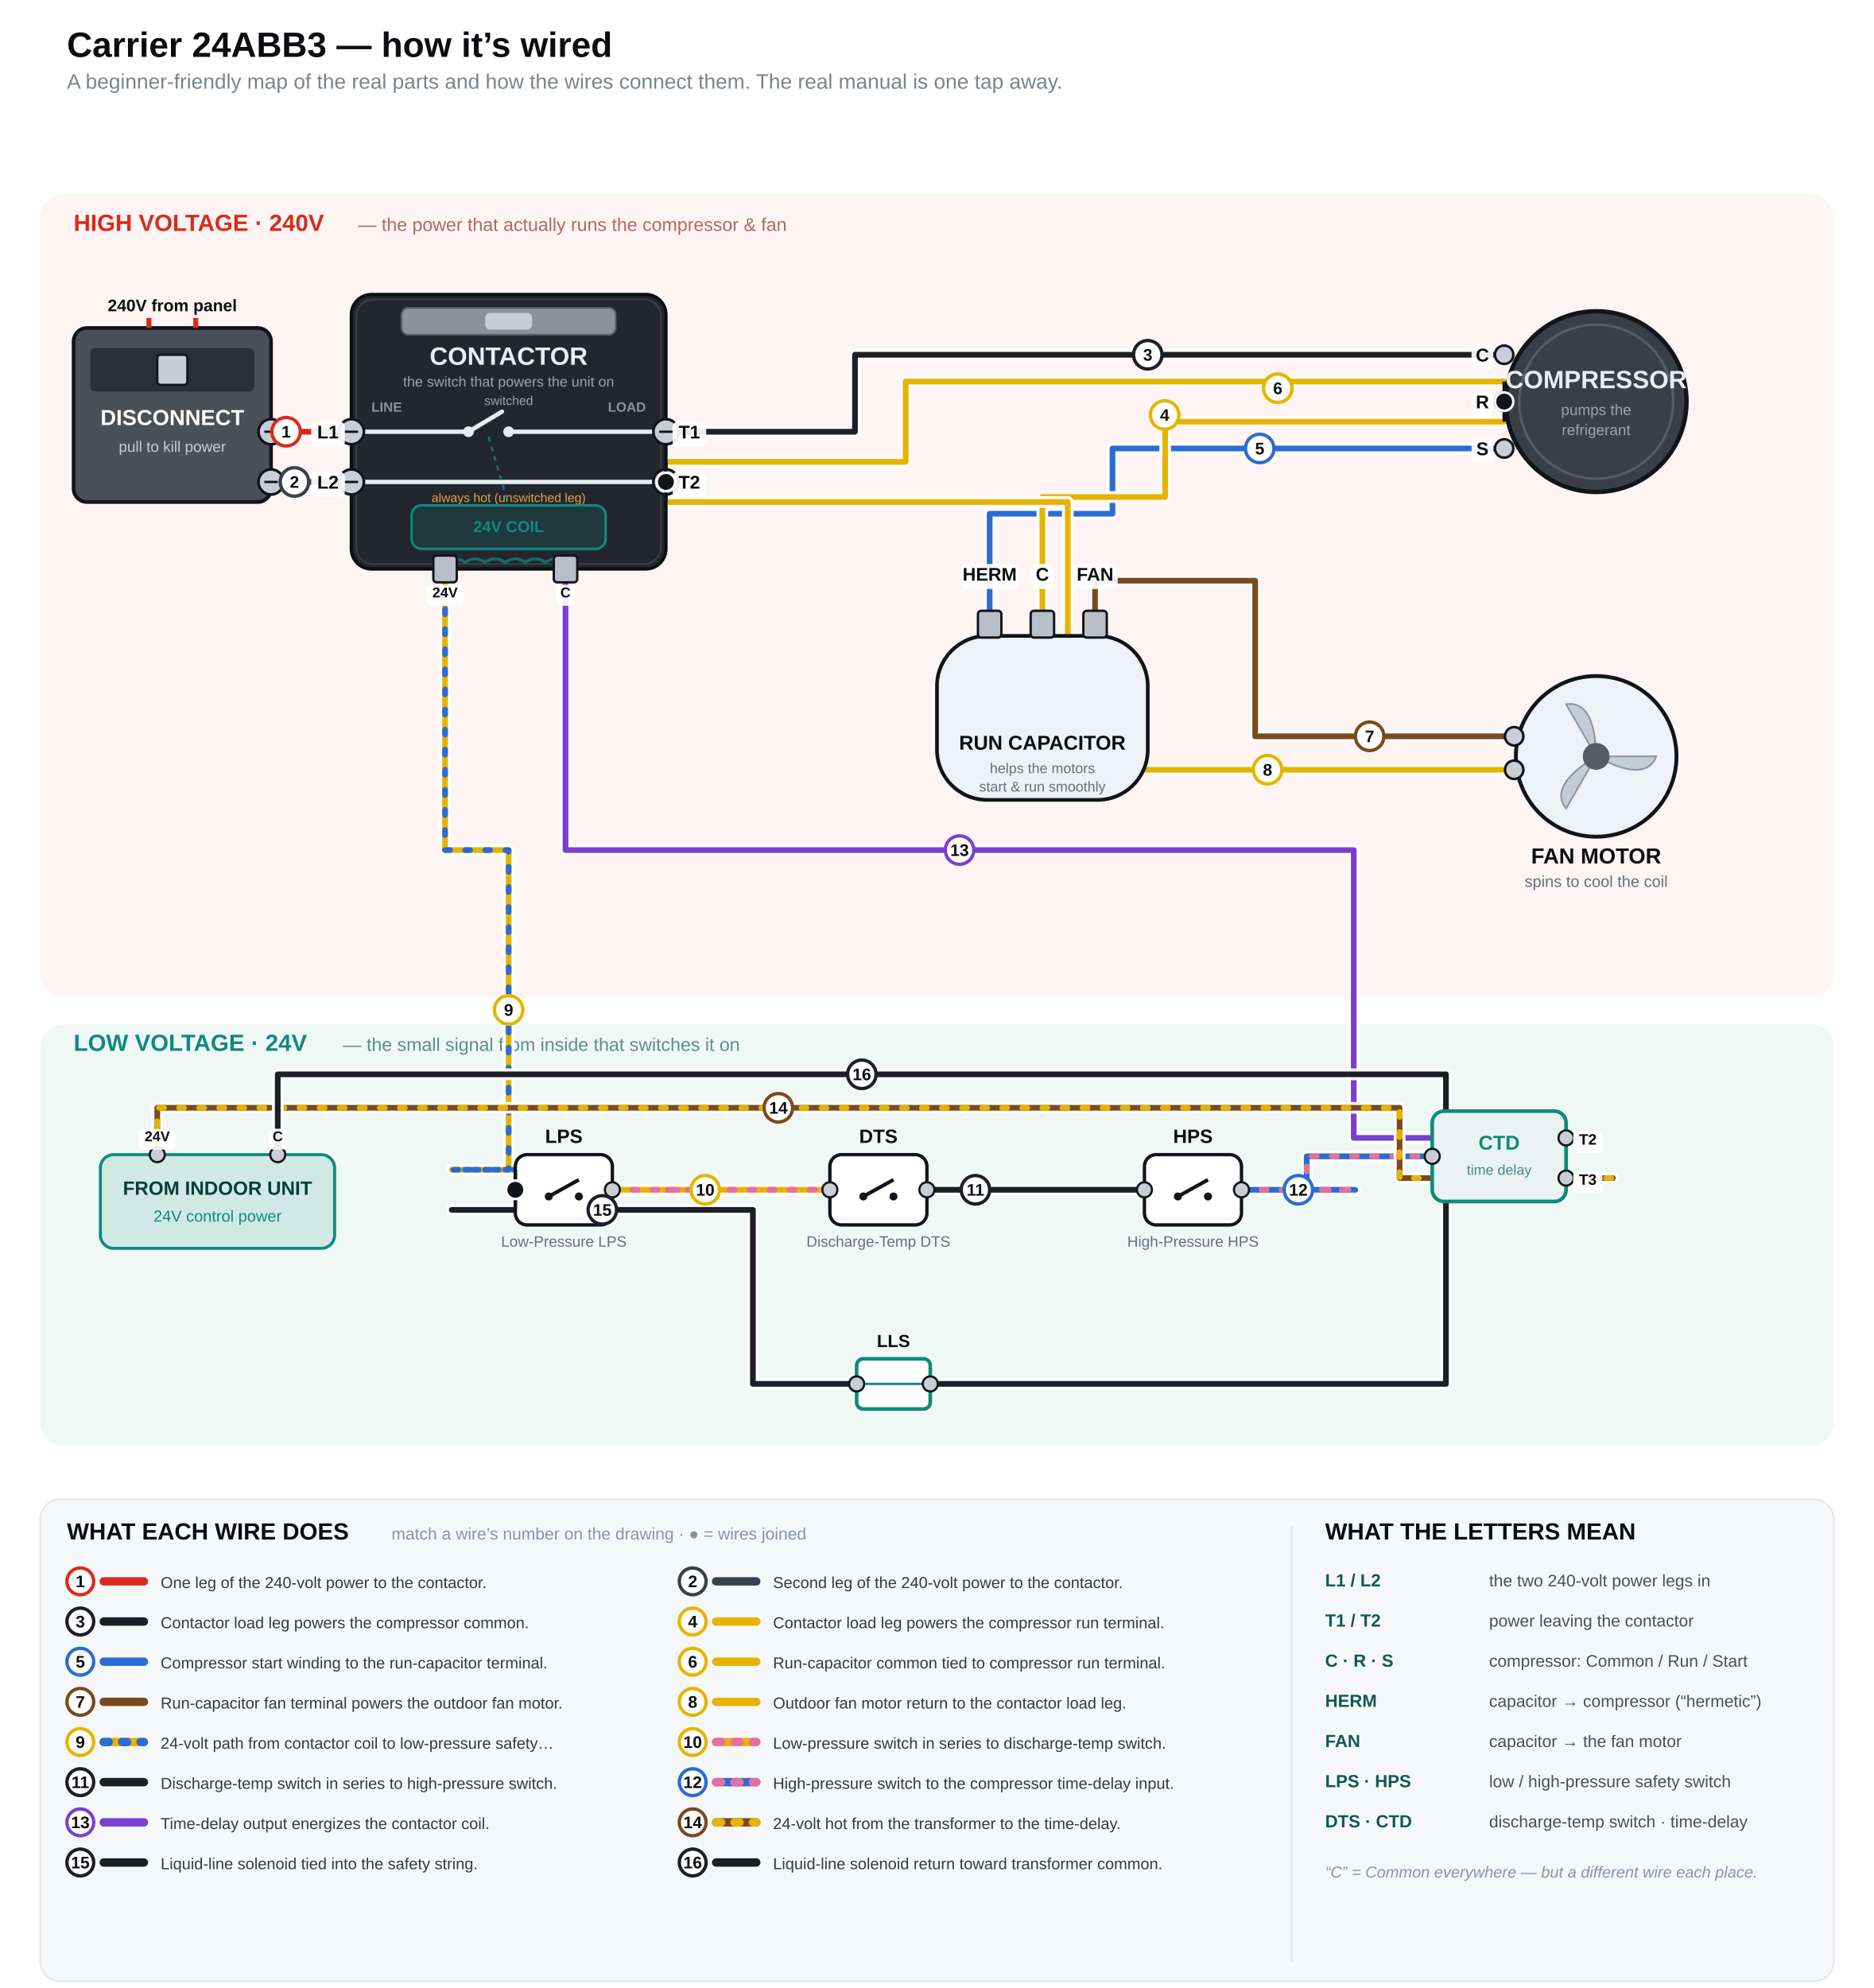
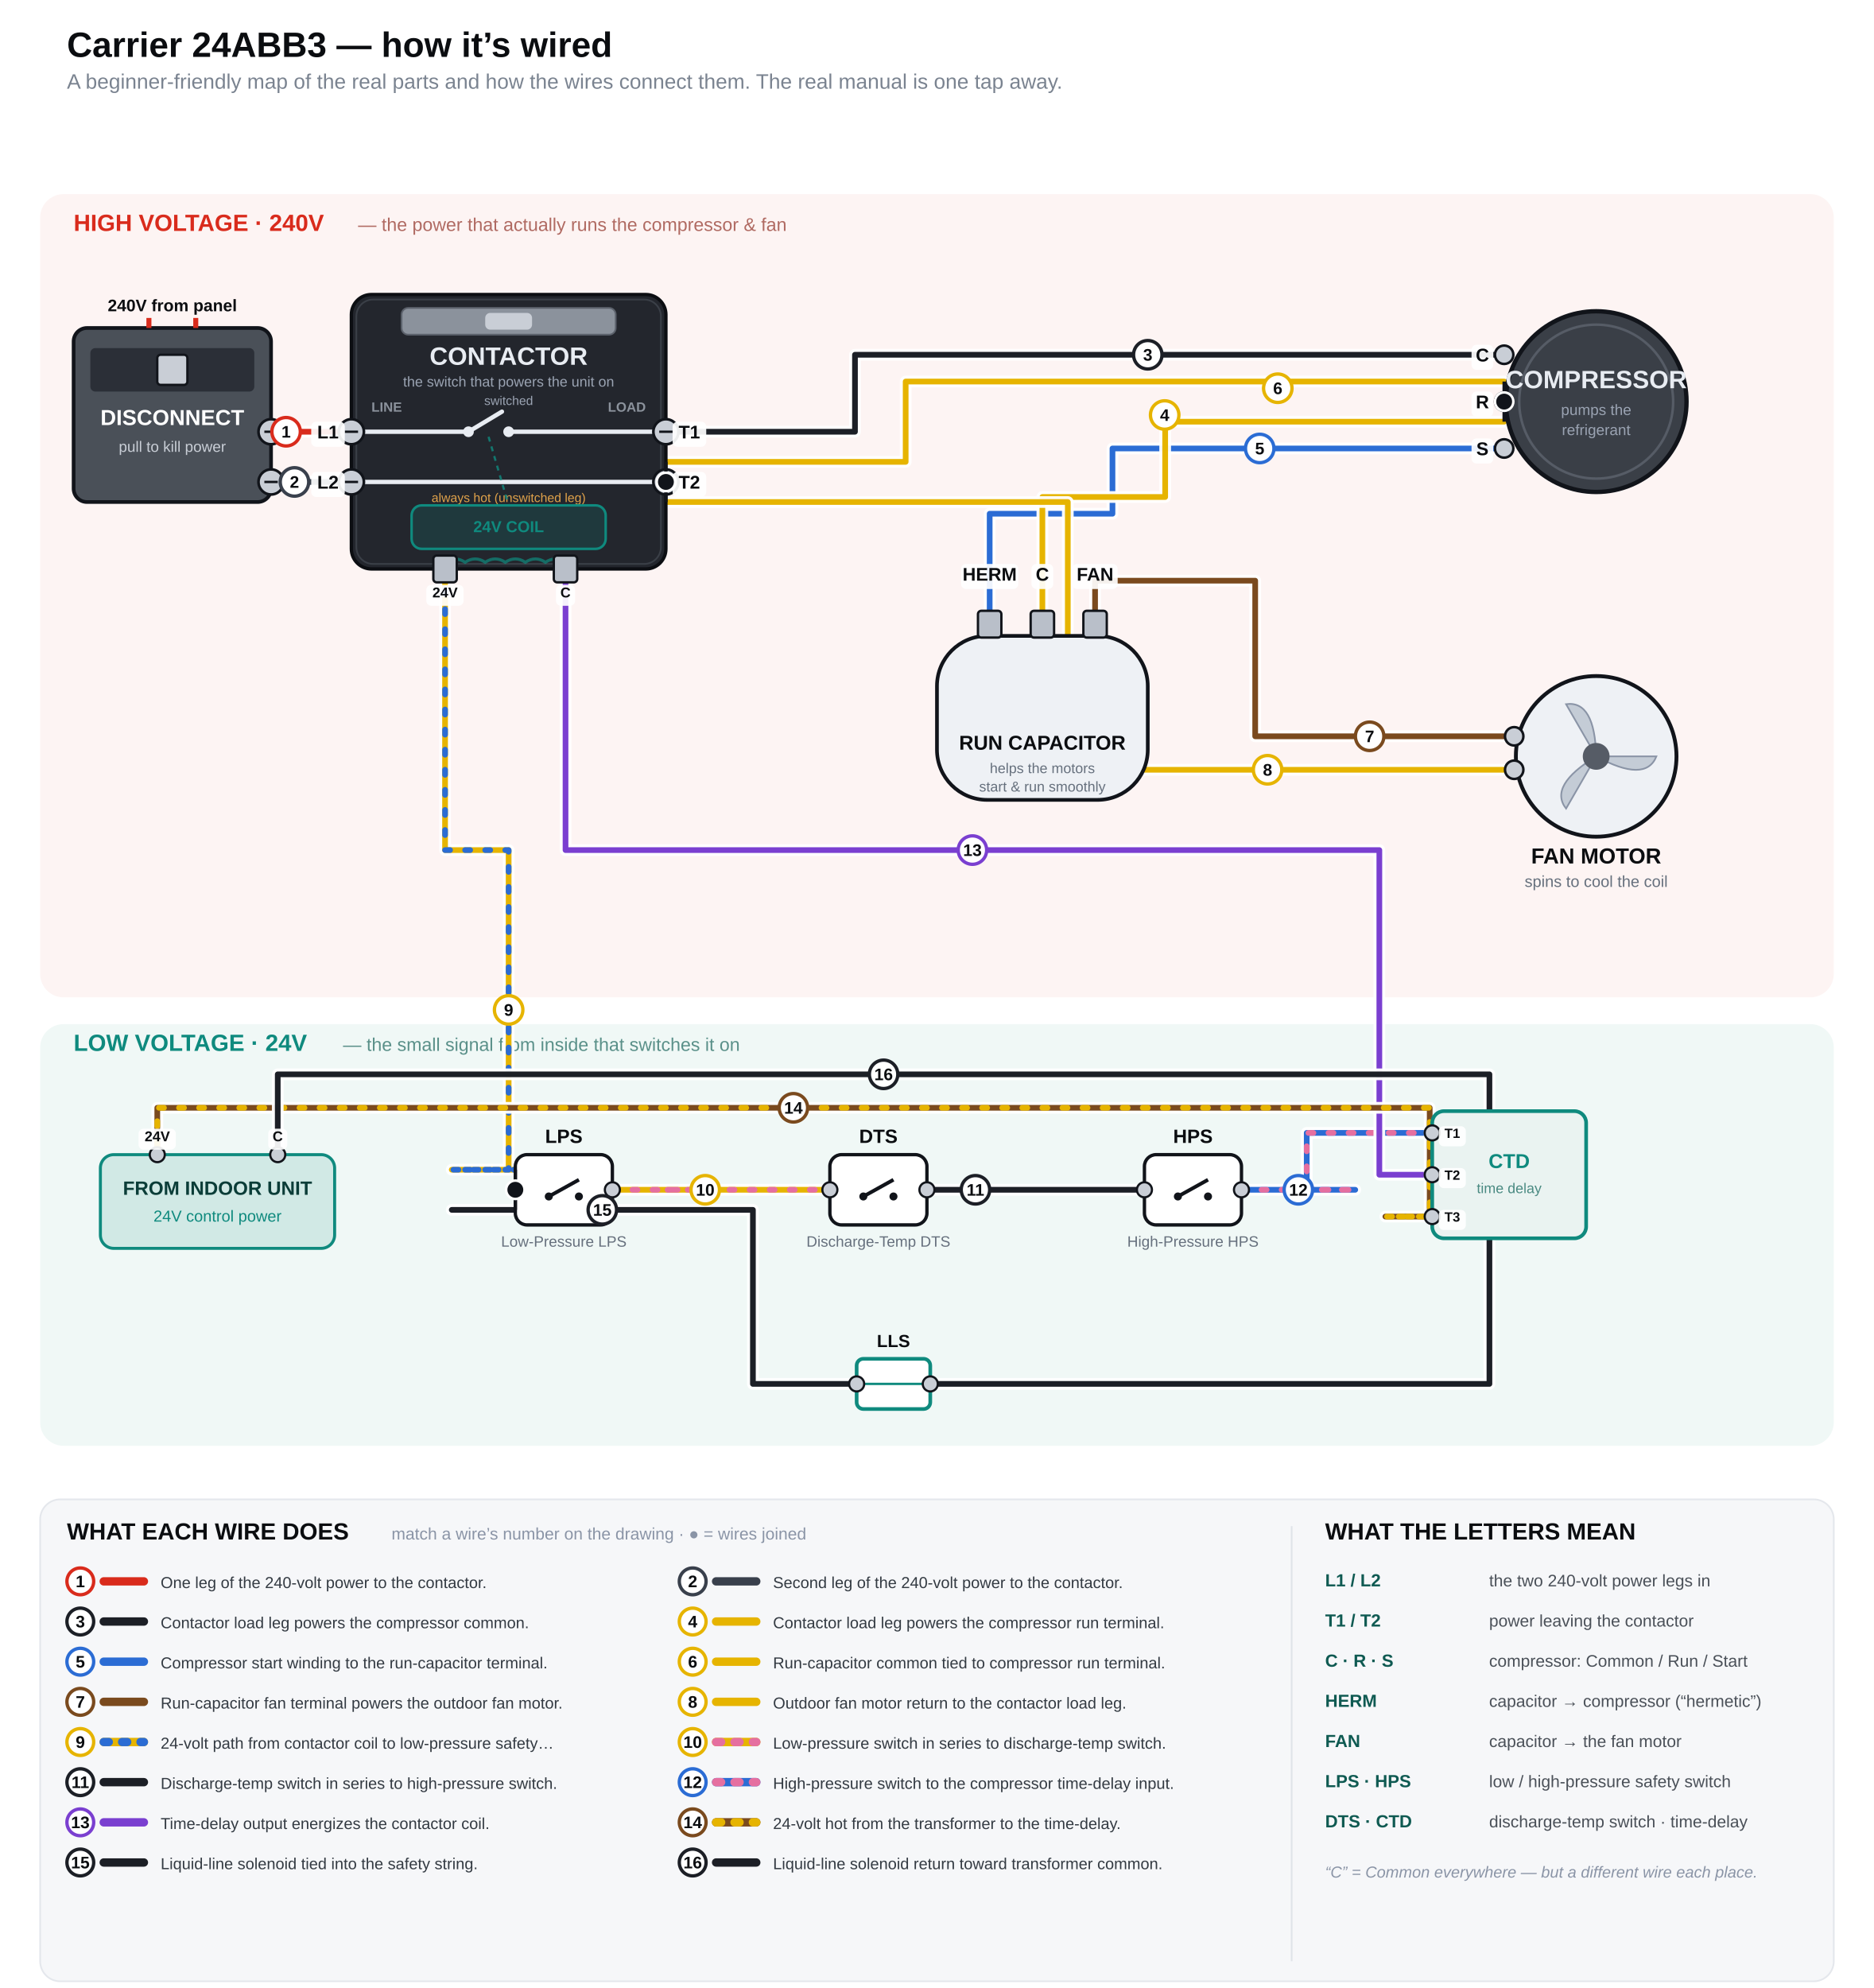
<svg xmlns="http://www.w3.org/2000/svg" width="1120" height="1188" viewBox="0 0 1120 1188" font-family="ui-sans-serif,system-ui,Arial,sans-serif">
  <rect x="0" y="0" width="1120" height="1188" fill="#ffffff" />
  <rect x="24" y="116" width="1072" height="480" rx="14" fill="#fdf4f3" />
  <rect x="24" y="612" width="1072" height="252" rx="14" fill="#f0f8f6" />
  <text x="40" y="34" font-size="21" font-weight="800" fill="#0b0d10">Carrier 24ABB3 — how it’s wired</text>
  <text x="40" y="53" font-size="12.5" fill="#7a8390">A beginner-friendly map of the real parts and how the wires connect them. The real manual is one tap away.</text>
  <text x="44" y="138" font-size="14" font-weight="800" fill="#d92b1c">HIGH VOLTAGE · 240V</text>
  <text x="214" y="138" font-size="11" fill="#b06a62">— the power that actually runs the compressor &amp; fan</text>
  <text x="44" y="628" font-size="14" font-weight="800" fill="#0f8a7e">LOW VOLTAGE · 24V</text>
  <text x="205" y="628" font-size="11" fill="#5a9089">— the small signal from inside that switches it on</text>
  <path d="M 162.0 258.0 L 180.0 258.0 L 150.0 258.0 L 150.0 258.0 L 192.0 258.0 L 210.0 258.0" fill="none" stroke="#ffffff" stroke-width="7" opacity="0.95" stroke-linejoin="round" stroke-linecap="round" />
  <path data-conn="L/L1|CONT/11" d="M 162.0 258.0 L 180.0 258.0 L 150.0 258.0 L 150.0 258.0 L 192.0 258.0 L 210.0 258.0" fill="none" stroke="#d92b1c" stroke-width="3.4" stroke-linejoin="round" stroke-linecap="round" />
  <path d="M 162.0 288.0 L 190.0 288.0 L 185.0 288.0 L 185.0 288.0 L 182.0 288.0 L 210.0 288.0" fill="none" stroke="#ffffff" stroke-width="7" opacity="0.95" stroke-linejoin="round" stroke-linecap="round" />
  <path data-conn="L/L2|CONT/23a" d="M 162.0 288.0 L 190.0 288.0 L 185.0 288.0 L 185.0 288.0 L 182.0 288.0 L 210.0 288.0" fill="none" stroke="#39404c" stroke-width="3.4" stroke-linejoin="round" stroke-linecap="round" />
  <path d="M 398.0 258.0 L 436.0 258.0 L 511.0 258.0 L 511.0 212.0 L 861.0 212.0 L 899.0 212.0" fill="none" stroke="#ffffff" stroke-width="7" opacity="0.95" stroke-linejoin="round" stroke-linecap="round" />
  <path data-conn="CONT/21|COMP/C" d="M 398.0 258.0 L 436.0 258.0 L 511.0 258.0 L 511.0 212.0 L 861.0 212.0 L 899.0 212.0" fill="none" stroke="#1c1f26" stroke-width="3.4" stroke-linejoin="round" stroke-linecap="round" />
  <path d="M 398.0 276.0 L 446.0 276.0 L 541.3 276.0 L 541.3 228.0 L 851.0 228.0 L 899.0 228.0" fill="none" stroke="#ffffff" stroke-width="7" opacity="0.95" stroke-linejoin="round" stroke-linecap="round" />
  <path data-conn="CONT/23b|COMP/R" d="M 398.0 276.0 L 446.0 276.0 L 541.3 276.0 L 541.3 228.0 L 851.0 228.0 L 899.0 228.0" fill="none" stroke="#e6b400" stroke-width="3.4" stroke-linejoin="round" stroke-linecap="round" />
  <path d="M 899.0 268.0 L 841.0 268.0 L 664.9 268.0 L 664.9 307.0 L 591.5 307.0 L 591.5 365.0" fill="none" stroke="#ffffff" stroke-width="7" opacity="0.95" stroke-linejoin="round" stroke-linecap="round" />
  <path data-conn="COMP/S|CAP/H" d="M 899.0 268.0 L 841.0 268.0 L 664.9 268.0 L 664.9 307.0 L 591.5 307.0 L 591.5 365.0" fill="none" stroke="#2b6cd4" stroke-width="3.4" stroke-linejoin="round" stroke-linecap="round" />
  <path d="M 623.0 365.0 L 623.0 297.0 L 696.4 297.0 L 696.4 252.0 L 831.0 252.0 L 899.0 252.0" fill="none" stroke="#ffffff" stroke-width="7" opacity="0.95" stroke-linejoin="round" stroke-linecap="round" />
  <path data-conn="CAP/C|COMP/R" d="M 623.0 365.0 L 623.0 297.0 L 696.4 297.0 L 696.4 252.0 L 831.0 252.0 L 899.0 252.0" fill="none" stroke="#e6b400" stroke-width="3.4" stroke-linejoin="round" stroke-linecap="round" />
  <path d="M 654.5 365.0 L 654.5 347.0 L 750.2 347.0 L 750.2 440.0 L 887.0 440.0 L 905.0 440.0" fill="none" stroke="#ffffff" stroke-width="7" opacity="0.95" stroke-linejoin="round" stroke-linecap="round" />
  <path data-conn="CAP/F|OFM/1" d="M 654.5 365.0 L 654.5 347.0 L 750.2 347.0 L 750.2 440.0 L 887.0 440.0 L 905.0 440.0" fill="none" stroke="#7a4a1e" stroke-width="3.4" stroke-linejoin="round" stroke-linecap="round" />
  <path d="M 905.0 460.0 L 877.0 460.0 L 638.2 460.0 L 638.2 300.0 L 426.0 300.0 L 398.0 300.0" fill="none" stroke="#ffffff" stroke-width="7" opacity="0.95" stroke-linejoin="round" stroke-linecap="round" />
  <path data-conn="OFM/2|CONT/23b" d="M 905.0 460.0 L 877.0 460.0 L 638.2 460.0 L 638.2 300.0 L 426.0 300.0 L 398.0 300.0" fill="none" stroke="#e6b400" stroke-width="3.4" stroke-linejoin="round" stroke-linecap="round" />
  <path d="M 266.0 340.0 L 266.0 508.0 L 304.0 508.0 L 304.0 699.0 L 270.0 699.0 L 308.0 699.0" fill="none" stroke="#ffffff" stroke-width="7" opacity="0.95" stroke-linejoin="round" stroke-linecap="round" />
  <path data-conn="CONT/COIL1|LPS/1" d="M 266.0 340.0 L 266.0 508.0 L 304.0 508.0 L 304.0 699.0 L 270.0 699.0 L 308.0 699.0" fill="none" stroke="#e6b400" stroke-width="3.4" stroke-linejoin="round" stroke-linecap="round" />
  <path d="M 266.0 340.0 L 266.0 508.0 L 304.0 508.0 L 304.0 699.0 L 270.0 699.0 L 308.0 699.0" fill="none" stroke="#2b6cd4" stroke-width="3.4" stroke-dasharray="3 9" stroke-linejoin="round" stroke-linecap="round" />
  <path d="M 366.0 711.0 L 414.0 711.0 L 395.0 711.0 L 395.0 711.0 L 448.0 711.0 L 496.0 711.0" fill="none" stroke="#ffffff" stroke-width="7" opacity="0.95" stroke-linejoin="round" stroke-linecap="round" />
  <path data-conn="LPS/2|DTS/1" d="M 366.0 711.0 L 414.0 711.0 L 395.0 711.0 L 395.0 711.0 L 448.0 711.0 L 496.0 711.0" fill="none" stroke="#e6b400" stroke-width="3.4" stroke-linejoin="round" stroke-linecap="round" />
  <path d="M 366.0 711.0 L 414.0 711.0 L 395.0 711.0 L 395.0 711.0 L 448.0 711.0 L 496.0 711.0" fill="none" stroke="#e56fa0" stroke-width="3.4" stroke-dasharray="3 9" stroke-linejoin="round" stroke-linecap="round" />
  <path d="M 554.0 711.0 L 612.0 711.0 L 592.0 711.0 L 592.0 711.0 L 626.0 711.0 L 684.0 711.0" fill="none" stroke="#ffffff" stroke-width="7" opacity="0.95" stroke-linejoin="round" stroke-linecap="round" />
  <path data-conn="DTS/2|HPS/1" d="M 554.0 711.0 L 612.0 711.0 L 592.0 711.0 L 592.0 711.0 L 626.0 711.0 L 684.0 711.0" fill="none" stroke="#1c1f26" stroke-width="3.4" stroke-linejoin="round" stroke-linecap="round" />
-   <path d="M 742.0 711.0 L 810.0 711.0 L 781.0 711.0 L 781.0 691.0 L 788.0 691.0 L 856.0 691.0" fill="none" stroke="#ffffff" stroke-width="7" opacity="0.95" stroke-linejoin="round" stroke-linecap="round" />
-   <path data-conn="HPS/2|CTD/T1" d="M 742.0 711.0 L 810.0 711.0 L 781.0 711.0 L 781.0 691.0 L 788.0 691.0 L 856.0 691.0" fill="none" stroke="#2b6cd4" stroke-width="3.4" stroke-linejoin="round" stroke-linecap="round" />
-   <path d="M 742.0 711.0 L 810.0 711.0 L 781.0 711.0 L 781.0 691.0 L 788.0 691.0 L 856.0 691.0" fill="none" stroke="#e56fa0" stroke-width="3.4" stroke-dasharray="3 9" stroke-linejoin="round" stroke-linecap="round" />
-   <path d="M 936.0 680.0 L 954.0 680.0 L 809.1 680.0 L 809.1 508.0 L 338.0 508.0 L 338.0 340.0" fill="none" stroke="#ffffff" stroke-width="7" opacity="0.95" stroke-linejoin="round" stroke-linecap="round" />
-   <path data-conn="CTD/T2|CONT/COIL2" d="M 936.0 680.0 L 954.0 680.0 L 809.1 680.0 L 809.1 508.0 L 338.0 508.0 L 338.0 340.0" fill="none" stroke="#7a3fd0" stroke-width="3.4" stroke-linejoin="round" stroke-linecap="round" />
-   <path d="M 936.0 704.0 L 964.0 704.0 L 836.5 704.0 L 836.5 662.0 L 94.0 662.0 L 94.0 690.0" fill="none" stroke="#ffffff" stroke-width="7" opacity="0.95" stroke-linejoin="round" stroke-linecap="round" />
-   <path data-conn="CTD/T3|XFMR/R" d="M 936.0 704.0 L 964.0 704.0 L 836.5 704.0 L 836.5 662.0 L 94.0 662.0 L 94.0 690.0" fill="none" stroke="#7a4a1e" stroke-width="3.4" stroke-linejoin="round" stroke-linecap="round" />
-   <path d="M 936.0 704.0 L 964.0 704.0 L 836.5 704.0 L 836.5 662.0 L 94.0 662.0 L 94.0 690.0" fill="none" stroke="#e6b400" stroke-width="3.4" stroke-dasharray="3 9" stroke-linejoin="round" stroke-linecap="round" />
+   <path d="M 742.0 711.0 L 810.0 711.0 L 781.0 711.0 L 781.0 677.0 L 788.0 677.0 L 856.0 677.0" fill="none" stroke="#ffffff" stroke-width="7" opacity="0.95" stroke-linejoin="round" stroke-linecap="round" />
+   <path data-conn="HPS/2|CTD/T1" d="M 742.0 711.0 L 810.0 711.0 L 781.0 711.0 L 781.0 677.0 L 788.0 677.0 L 856.0 677.0" fill="none" stroke="#2b6cd4" stroke-width="3.4" stroke-linejoin="round" stroke-linecap="round" />
+   <path d="M 742.0 711.0 L 810.0 711.0 L 781.0 711.0 L 781.0 677.0 L 788.0 677.0 L 856.0 677.0" fill="none" stroke="#e56fa0" stroke-width="3.4" stroke-dasharray="3 9" stroke-linejoin="round" stroke-linecap="round" />
+   <path d="M 856.0 702.0 L 838.0 702.0 L 824.4 702.0 L 824.4 508.0 L 338.0 508.0 L 338.0 340.0" fill="none" stroke="#ffffff" stroke-width="7" opacity="0.95" stroke-linejoin="round" stroke-linecap="round" />
+   <path data-conn="CTD/T2|CONT/COIL2" d="M 856.0 702.0 L 838.0 702.0 L 824.4 702.0 L 824.4 508.0 L 338.0 508.0 L 338.0 340.0" fill="none" stroke="#7a3fd0" stroke-width="3.4" stroke-linejoin="round" stroke-linecap="round" />
+   <path d="M 856.0 727.0 L 828.0 727.0 L 854.5 727.0 L 854.5 662.0 L 94.0 662.0 L 94.0 690.0" fill="none" stroke="#ffffff" stroke-width="7" opacity="0.95" stroke-linejoin="round" stroke-linecap="round" />
+   <path data-conn="CTD/T3|XFMR/R" d="M 856.0 727.0 L 828.0 727.0 L 854.5 727.0 L 854.5 662.0 L 94.0 662.0 L 94.0 690.0" fill="none" stroke="#7a4a1e" stroke-width="3.4" stroke-linejoin="round" stroke-linecap="round" />
+   <path d="M 856.0 727.0 L 828.0 727.0 L 854.5 727.0 L 854.5 662.0 L 94.0 662.0 L 94.0 690.0" fill="none" stroke="#e6b400" stroke-width="3.4" stroke-dasharray="3 9" stroke-linejoin="round" stroke-linecap="round" />
  <path d="M 512.0 827.0 L 474.0 827.0 L 450.0 827.0 L 450.0 723.0 L 270.0 723.0 L 308.0 723.0" fill="none" stroke="#ffffff" stroke-width="7" opacity="0.95" stroke-linejoin="round" stroke-linecap="round" />
  <path data-conn="LLS/1|LPS/1" d="M 512.0 827.0 L 474.0 827.0 L 450.0 827.0 L 450.0 723.0 L 270.0 723.0 L 308.0 723.0" fill="none" stroke="#1c1f26" stroke-width="3.4" stroke-linejoin="round" stroke-linecap="round" />
-   <path d="M 556.0 827.0 L 604.0 827.0 L 864.2 827.0 L 864.2 642.0 L 166.0 642.0 L 166.0 690.0" fill="none" stroke="#ffffff" stroke-width="7" opacity="0.95" stroke-linejoin="round" stroke-linecap="round" />
-   <path data-conn="LLS/2|XFMR/C" d="M 556.0 827.0 L 604.0 827.0 L 864.2 827.0 L 864.2 642.0 L 166.0 642.0 L 166.0 690.0" fill="none" stroke="#1c1f26" stroke-width="3.4" stroke-linejoin="round" stroke-linecap="round" />
+   <path d="M 556.0 827.0 L 604.0 827.0 L 890.2 827.0 L 890.2 642.0 L 166.0 642.0 L 166.0 690.0" fill="none" stroke="#ffffff" stroke-width="7" opacity="0.95" stroke-linejoin="round" stroke-linecap="round" />
+   <path data-conn="LLS/2|XFMR/C" d="M 556.0 827.0 L 604.0 827.0 L 890.2 827.0 L 890.2 642.0 L 166.0 642.0 L 166.0 690.0" fill="none" stroke="#1c1f26" stroke-width="3.4" stroke-linejoin="round" stroke-linecap="round" />
  <g data-part="L">
    <rect x="44.0" y="196.0" width="118" height="104" rx="8" fill="#4a5058" stroke="#11141a" stroke-width="2.2" />
    <rect x="54.0" y="208.0" width="98" height="26" rx="3" fill="#2b2f37" />
    <rect x="94.0" y="212.0" width="18" height="18" rx="2" fill="#c9ced6" stroke="#11141a" stroke-width="1.4" />
    <text x="103.0" y="254.0" text-anchor="middle" font-size="13" font-weight="800" fill="#fff">DISCONNECT</text>
    <text x="103.0" y="270.0" text-anchor="middle" font-size="9" fill="#c9ced6">pull to kill power</text>
    <text x="103.0" y="186.0" text-anchor="middle" font-size="10" font-weight="700" fill="#0b0d10">240V from panel</text>
    <line x1="89.0" y1="196.0" x2="89.0" y2="190.0" stroke="#d92b1c" stroke-width="3" />
    <line x1="117.0" y1="196.0" x2="117.0" y2="190.0" stroke="#d92b1c" stroke-width="3" />
    <circle cx="162.0" cy="258.0" r="7.5" fill="#c9ced6" stroke="#11141a" stroke-width="1.6" />
    <line x1="158.0" y1="258.0" x2="166.0" y2="258.0" stroke="#11141a" stroke-width="1.4" />
    <circle cx="162.0" cy="288.0" r="7.5" fill="#c9ced6" stroke="#11141a" stroke-width="1.6" />
    <line x1="158.0" y1="288.0" x2="166.0" y2="288.0" stroke="#11141a" stroke-width="1.4" />
  </g>
  <g data-part="CONT">
    <rect x="210.0" y="176.0" width="188" height="164" rx="12" fill="#23262d" stroke="#0c0e12" stroke-width="2" />
    <rect x="213.0" y="179.0" width="182" height="158" rx="10" fill="none" stroke="#3a3f47" stroke-width="1" />
    <rect x="240.0" y="184.0" width="128" height="16" rx="4" fill="#8b929c" stroke="#5b616b" stroke-width="1" />
    <rect x="290.0" y="187.0" width="28" height="10" rx="3" fill="#c9ced6" />
    <text x="304.0" y="218.0" text-anchor="middle" font-size="15" font-weight="800" fill="#e8ecf2">CONTACTOR</text>
    <text x="304.0" y="231.0" text-anchor="middle" font-size="8.5" fill="#9aa3b2">the switch that powers the unit on</text>
    <text x="222.0" y="246.0" font-size="8" font-weight="700" fill="#8b929c">LINE</text>
    <text x="386.0" y="246.0" text-anchor="end" font-size="8" font-weight="700" fill="#8b929c">LOAD</text>
    <line x1="216.0" y1="258.0" x2="280.0" y2="258.0" stroke="#e8ecf2" stroke-width="2.6" stroke-linecap="round" />
    <circle cx="280.0" cy="258.0" r="3.2" fill="#e8ecf2" />
    <line x1="280.0" y1="258.0" x2="300.0" y2="246.0" stroke="#e8ecf2" stroke-width="2.6" stroke-linecap="round" />
    <circle cx="304.0" cy="258.0" r="3.2" fill="#e8ecf2" />
    <line x1="304.0" y1="258.0" x2="392.0" y2="258.0" stroke="#e8ecf2" stroke-width="2.6" stroke-linecap="round" />
    <text x="304.0" y="242.0" text-anchor="middle" font-size="7.5" fill="#9aa3b2">switched</text>
    <line x1="216.0" y1="288.0" x2="392.0" y2="288.0" stroke="#e8ecf2" stroke-width="2.6" stroke-linecap="round" />
    <text x="304.0" y="300.0" text-anchor="middle" font-size="7.5" fill="#e0a24a">always hot (unswitched leg)</text>
    <rect x="246.0" y="302.0" width="116" height="26" rx="6" fill="#0f8a7e" fill-opacity="0.20" stroke="#0f8a7e" stroke-width="1.5" />
    <text x="304.0" y="318.0" text-anchor="middle" font-size="9.5" font-weight="800" fill="#0f8a7e">24V COIL</text>
    <path d="M 266.0 336.0 Q 272.0 332.0 278.0 336.0 Q 284.0 332.0 290.0 336.0 Q 296.0 332.0 302.0 336.0 Q 308.0 332.0 314.0 336.0 Q 320.0 332.0 326.0 336.0 Q 332.0 332.0 338.0 336.0" fill="none" stroke="#0f8a7e" stroke-width="1.8" opacity="0.7" />
    <line x1="292.0" y1="261.0" x2="304.0" y2="302.0" stroke="#0f8a7e" stroke-width="1.3" stroke-dasharray="3 3" opacity="0.8" />
    <circle cx="210.0" cy="258.0" r="7.5" fill="#c9ced6" stroke="#11141a" stroke-width="1.6" />
    <line x1="206.0" y1="258.0" x2="214.0" y2="258.0" stroke="#11141a" stroke-width="1.4" />
    <rect x="186.0" y="252.0" width="20.1" height="15.0" rx="3" fill="#ffffff" opacity="0.92" />
    <text x="196.0" y="262.0" text-anchor="middle" font-size="11" font-weight="700" fill="#0b0d10">L1</text>
    <circle cx="210.0" cy="288.0" r="7.5" fill="#c9ced6" stroke="#11141a" stroke-width="1.6" />
    <line x1="206.0" y1="288.0" x2="214.0" y2="288.0" stroke="#11141a" stroke-width="1.4" />
    <rect x="186.0" y="282.0" width="20.1" height="15.0" rx="3" fill="#ffffff" opacity="0.92" />
    <text x="196.0" y="292.0" text-anchor="middle" font-size="11" font-weight="700" fill="#0b0d10">L2</text>
    <circle cx="398.0" cy="258.0" r="7.5" fill="#c9ced6" stroke="#11141a" stroke-width="1.6" />
    <line x1="394.0" y1="258.0" x2="402.0" y2="258.0" stroke="#11141a" stroke-width="1.4" />
    <rect x="402.0" y="252.0" width="20.1" height="15.0" rx="3" fill="#ffffff" opacity="0.92" />
    <text x="412.0" y="262.0" text-anchor="middle" font-size="11" font-weight="700" fill="#0b0d10">T1</text>
    <circle cx="398.0" cy="288.0" r="7.5" fill="#c9ced6" stroke="#11141a" stroke-width="1.6" />
    <line x1="394.0" y1="288.0" x2="402.0" y2="288.0" stroke="#11141a" stroke-width="1.4" />
    <rect x="402.0" y="282.0" width="20.1" height="15.0" rx="3" fill="#ffffff" opacity="0.92" />
    <text x="412.0" y="292.0" text-anchor="middle" font-size="11" font-weight="700" fill="#0b0d10">T2</text>
    <rect x="259.0" y="332.0" width="14" height="16" rx="2" fill="#b9bfc9" stroke="#11141a" stroke-width="1.4" />
    <rect x="254.8" y="349.5" width="22.3" height="12.5" rx="3" fill="#ffffff" opacity="0.92" />
    <text x="266.0" y="357.0" text-anchor="middle" font-size="8.5" font-weight="700" fill="#0b0d10">24V</text>
    <rect x="331.0" y="332.0" width="14" height="16" rx="2" fill="#b9bfc9" stroke="#11141a" stroke-width="1.4" />
    <rect x="332.3" y="349.5" width="11.4" height="12.5" rx="3" fill="#ffffff" opacity="0.92" />
    <text x="338.0" y="357.0" text-anchor="middle" font-size="8.5" font-weight="700" fill="#0b0d10">C</text>
  </g>
  <g data-part="COMP">
    <circle cx="954.0" cy="240.0" r="54" fill="#3a3f47" stroke="#11141a" stroke-width="2.6" />
    <circle cx="954.0" cy="240.0" r="46" fill="none" stroke="#565c66" stroke-width="1.5" />
    <text x="954.0" y="232.0" text-anchor="middle" font-size="15" font-weight="800" fill="#e8ecf2">COMPRESSOR</text>
    <text x="954.0" y="248.0" text-anchor="middle" font-size="9" fill="#9aa3b2">pumps the</text>
    <text x="954.0" y="260.0" text-anchor="middle" font-size="9" fill="#9aa3b2">refrigerant</text>
    <circle cx="899.0" cy="212.0" r="5.5" fill="#c9ced6" stroke="#11141a" stroke-width="1.5" />
    <rect x="879.5" y="206.0" width="13.0" height="15.0" rx="3" fill="#ffffff" opacity="0.92" />
    <text x="886.0" y="216.0" text-anchor="middle" font-size="11" font-weight="700" fill="#0b0d10">C</text>
    <circle cx="899.0" cy="240.0" r="5.5" fill="#c9ced6" stroke="#11141a" stroke-width="1.5" />
    <rect x="879.5" y="234.0" width="13.0" height="15.0" rx="3" fill="#ffffff" opacity="0.92" />
    <text x="886.0" y="244.0" text-anchor="middle" font-size="11" font-weight="700" fill="#0b0d10">R</text>
    <circle cx="899.0" cy="268.0" r="5.5" fill="#c9ced6" stroke="#11141a" stroke-width="1.5" />
    <rect x="879.5" y="262.0" width="13.0" height="15.0" rx="3" fill="#ffffff" opacity="0.92" />
    <text x="886.0" y="272.0" text-anchor="middle" font-size="11" font-weight="700" fill="#0b0d10">S</text>
  </g>
  <g data-part="CAP">
    <rect x="560.0" y="380.0" width="126" height="98" rx="30" fill="#eef1f5" stroke="#11141a" stroke-width="2.2" />
    <text x="623.0" y="448.0" text-anchor="middle" font-size="12" font-weight="800" fill="#0b0d10">RUN CAPACITOR</text>
    <text x="623.0" y="462.0" text-anchor="middle" font-size="8.5" fill="#66707d">helps the motors</text>
    <text x="623.0" y="473.0" text-anchor="middle" font-size="8.5" fill="#66707d">start &amp; run smoothly</text>
    <rect x="584.5" y="365.0" width="14" height="16" rx="2" fill="#b9bfc9" stroke="#11141a" stroke-width="1.4" />
    <rect x="574.4" y="337.0" width="34.2" height="15.0" rx="3" fill="#ffffff" opacity="0.92" />
    <text x="591.5" y="347.0" text-anchor="middle" font-size="11" font-weight="700" fill="#0b0d10">HERM</text>
    <rect x="616.0" y="365.0" width="14" height="16" rx="2" fill="#b9bfc9" stroke="#11141a" stroke-width="1.4" />
    <rect x="616.5" y="337.0" width="13.0" height="15.0" rx="3" fill="#ffffff" opacity="0.92" />
    <text x="623.0" y="347.0" text-anchor="middle" font-size="11" font-weight="700" fill="#0b0d10">C</text>
    <rect x="647.5" y="365.0" width="14" height="16" rx="2" fill="#b9bfc9" stroke="#11141a" stroke-width="1.4" />
    <rect x="640.9" y="337.0" width="27.1" height="15.0" rx="3" fill="#ffffff" opacity="0.92" />
    <text x="654.5" y="347.0" text-anchor="middle" font-size="11" font-weight="700" fill="#0b0d10">FAN</text>
  </g>
  <g data-part="OFM">
    <circle cx="954.0" cy="452.0" r="48" fill="#eef1f5" stroke="#11141a" stroke-width="2.3" />
    <path d="M 954.0 452.0 Q 983.5 468.1 990.0 452.0 Z" fill="#c4ccd6" stroke="#8a94a6" stroke-width="1" />
    <path d="M 954.0 452.0 Q 925.3 469.5 936.0 483.2 Z" fill="#c4ccd6" stroke="#8a94a6" stroke-width="1" />
    <path d="M 954.0 452.0 Q 953.2 418.4 936.0 420.8 Z" fill="#c4ccd6" stroke="#8a94a6" stroke-width="1" />
    <circle cx="954.0" cy="452.0" r="8" fill="#565c66" />
    <text x="954.0" y="516.0" text-anchor="middle" font-size="13" font-weight="800" fill="#0b0d10">FAN MOTOR</text>
    <text x="954.0" y="530.0" text-anchor="middle" font-size="9.5" fill="#66707d">spins to cool the coil</text>
    <circle cx="905.0" cy="440.0" r="5.5" fill="#c9ced6" stroke="#11141a" stroke-width="1.5" />
    <circle cx="905.0" cy="460.0" r="5.5" fill="#c9ced6" stroke="#11141a" stroke-width="1.5" />
  </g>
  <g data-part="CTD">
-     <rect x="856.0" y="664.0" width="80" height="54" rx="7" fill="#eaf3f1" stroke="#0f8a7e" stroke-width="2.2" />
-     <text x="896.0" y="687.0" text-anchor="middle" font-size="12" font-weight="800" fill="#0f8a7e">CTD</text>
-     <text x="896.0" y="702.0" text-anchor="middle" font-size="8.5" fill="#4a8a82">time delay</text>
-     <circle cx="856.0" cy="691.0" r="4.5" fill="#c9ced6" stroke="#11141a" stroke-width="1.3" />
-     <circle cx="936.0" cy="680.0" r="4.5" fill="#c9ced6" stroke="#11141a" stroke-width="1.3" />
-     <rect x="940.2" y="676.0" width="17.5" height="13.0" rx="3" fill="#ffffff" opacity="0.92" />
-     <text x="949.0" y="684.0" text-anchor="middle" font-size="9" font-weight="700" fill="#0b0d10">T2</text>
-     <circle cx="936.0" cy="704.0" r="4.5" fill="#c9ced6" stroke="#11141a" stroke-width="1.3" />
-     <rect x="940.2" y="700.0" width="17.5" height="13.0" rx="3" fill="#ffffff" opacity="0.92" />
-     <text x="949.0" y="708.0" text-anchor="middle" font-size="9" font-weight="700" fill="#0b0d10">T3</text>
+     <rect x="856.0" y="664.0" width="92" height="76" rx="7" fill="#eaf3f1" stroke="#0f8a7e" stroke-width="2.2" />
+     <text x="902.0" y="698.0" text-anchor="middle" font-size="12" font-weight="800" fill="#0f8a7e">CTD</text>
+     <text x="902.0" y="713.0" text-anchor="middle" font-size="8.5" fill="#4a8a82">time delay</text>
+     <circle cx="856.0" cy="677.0" r="4.5" fill="#c9ced6" stroke="#11141a" stroke-width="1.3" />
+     <rect x="859.9" y="673.0" width="16.2" height="12.0" rx="3" fill="#ffffff" opacity="0.92" />
+     <text x="868.0" y="680.0" text-anchor="middle" font-size="8" font-weight="700" fill="#0b0d10">T1</text>
+     <circle cx="856.0" cy="702.0" r="4.5" fill="#c9ced6" stroke="#11141a" stroke-width="1.3" />
+     <rect x="859.9" y="698.0" width="16.2" height="12.0" rx="3" fill="#ffffff" opacity="0.92" />
+     <text x="868.0" y="705.0" text-anchor="middle" font-size="8" font-weight="700" fill="#0b0d10">T2</text>
+     <circle cx="856.0" cy="727.0" r="4.5" fill="#c9ced6" stroke="#11141a" stroke-width="1.3" />
+     <rect x="859.9" y="723.0" width="16.2" height="12.0" rx="3" fill="#ffffff" opacity="0.92" />
+     <text x="868.0" y="730.0" text-anchor="middle" font-size="8" font-weight="700" fill="#0b0d10">T3</text>
  </g>
  <g data-part="LLS">
    <rect x="512.0" y="812.0" width="44" height="30" rx="4" fill="#fff" stroke="#0f8a7e" stroke-width="2.2" />
    <line x1="512.0" y1="827.0" x2="556.0" y2="827.0" stroke="#0f8a7e" stroke-width="1.4" />
    <text x="534.0" y="805.0" text-anchor="middle" font-size="10.5" font-weight="800" fill="#0b0d10">LLS</text>
    <circle cx="512.0" cy="827.0" r="4.5" fill="#c9ced6" stroke="#11141a" stroke-width="1.3" />
    <circle cx="556.0" cy="827.0" r="4.5" fill="#c9ced6" stroke="#11141a" stroke-width="1.3" />
  </g>
  <g data-part="XFMR">
    <rect x="60.0" y="690.0" width="140" height="56" rx="8" fill="#0f8a7e" fill-opacity="0.14" stroke="#0f8a7e" stroke-width="1.8" />
    <text x="130.0" y="714.0" text-anchor="middle" font-size="11.5" font-weight="800" fill="#0b3d38">FROM INDOOR UNIT</text>
    <text x="130.0" y="730.0" text-anchor="middle" font-size="9.5" fill="#0f8a7e">24V control power</text>
    <circle cx="94.0" cy="690.0" r="4.5" fill="#c9ced6" stroke="#11141a" stroke-width="1.3" />
    <rect x="82.8" y="674.5" width="22.3" height="12.5" rx="3" fill="#ffffff" opacity="0.92" />
    <text x="94.0" y="682.0" text-anchor="middle" font-size="8.5" font-weight="700" fill="#0b0d10">24V</text>
    <circle cx="166.0" cy="690.0" r="4.5" fill="#c9ced6" stroke="#11141a" stroke-width="1.3" />
    <rect x="160.3" y="674.5" width="11.4" height="12.5" rx="3" fill="#ffffff" opacity="0.92" />
    <text x="166.0" y="682.0" text-anchor="middle" font-size="8.5" font-weight="700" fill="#0b0d10">C</text>
  </g>
  <g data-part="LPS">
    <rect x="308.0" y="690.0" width="58" height="42" rx="7" fill="#fff" stroke="#11141a" stroke-width="2" />
    <circle cx="328.0" cy="715.0" r="2.4" fill="#11141a" />
    <line x1="328.0" y1="715.0" x2="346.0" y2="705.0" stroke="#11141a" stroke-width="2.2" />
    <circle cx="346.0" cy="715.0" r="2.4" fill="#11141a" />
    <text x="337.0" y="683.0" text-anchor="middle" font-size="11.5" font-weight="800" fill="#0b0d10">LPS</text>
    <text x="337.0" y="745.0" text-anchor="middle" font-size="9" fill="#66707d">Low-Pressure LPS</text>
    <circle cx="308.0" cy="711.0" r="4.5" fill="#c9ced6" stroke="#11141a" stroke-width="1.3" />
    <circle cx="366.0" cy="711.0" r="4.5" fill="#c9ced6" stroke="#11141a" stroke-width="1.3" />
  </g>
  <g data-part="DTS">
    <rect x="496.0" y="690.0" width="58" height="42" rx="7" fill="#fff" stroke="#11141a" stroke-width="2" />
    <circle cx="516.0" cy="715.0" r="2.4" fill="#11141a" />
    <line x1="516.0" y1="715.0" x2="534.0" y2="705.0" stroke="#11141a" stroke-width="2.2" />
    <circle cx="534.0" cy="715.0" r="2.4" fill="#11141a" />
    <text x="525.0" y="683.0" text-anchor="middle" font-size="11.5" font-weight="800" fill="#0b0d10">DTS</text>
    <text x="525.0" y="745.0" text-anchor="middle" font-size="9" fill="#66707d">Discharge-Temp DTS</text>
    <circle cx="496.0" cy="711.0" r="4.5" fill="#c9ced6" stroke="#11141a" stroke-width="1.3" />
    <circle cx="554.0" cy="711.0" r="4.5" fill="#c9ced6" stroke="#11141a" stroke-width="1.3" />
  </g>
  <g data-part="HPS">
    <rect x="684.0" y="690.0" width="58" height="42" rx="7" fill="#fff" stroke="#11141a" stroke-width="2" />
    <circle cx="704.0" cy="715.0" r="2.4" fill="#11141a" />
    <line x1="704.0" y1="715.0" x2="722.0" y2="705.0" stroke="#11141a" stroke-width="2.2" />
    <circle cx="722.0" cy="715.0" r="2.4" fill="#11141a" />
    <text x="713.0" y="683.0" text-anchor="middle" font-size="11.5" font-weight="800" fill="#0b0d10">HPS</text>
    <text x="713.0" y="745.0" text-anchor="middle" font-size="9" fill="#66707d">High-Pressure HPS</text>
    <circle cx="684.0" cy="711.0" r="4.5" fill="#c9ced6" stroke="#11141a" stroke-width="1.3" />
    <circle cx="742.0" cy="711.0" r="4.5" fill="#c9ced6" stroke="#11141a" stroke-width="1.3" />
  </g>
  <line x1="398.0" y1="276.0" x2="398.0" y2="300.0" stroke="#11141a" stroke-width="2" />
  <circle cx="398.0" cy="288.0" r="5.5" fill="#11141a" stroke="#ffffff" stroke-width="1.5" />
  <line x1="899.0" y1="228.0" x2="899.0" y2="252.0" stroke="#11141a" stroke-width="2" />
  <circle cx="899.0" cy="240.0" r="5.5" fill="#11141a" stroke="#ffffff" stroke-width="1.5" />
  <line x1="308.0" y1="699.0" x2="308.0" y2="723.0" stroke="#11141a" stroke-width="2" />
  <circle cx="308.0" cy="711.0" r="5.5" fill="#11141a" stroke="#ffffff" stroke-width="1.5" />
  <circle cx="171.0" cy="258.0" r="8.5" fill="#ffffff" stroke="#d92b1c" stroke-width="2" />
  <text x="171.0" y="261.5" text-anchor="middle" font-size="10" font-weight="800" fill="#0b0d10">1</text>
  <circle cx="176.0" cy="288.0" r="8.5" fill="#ffffff" stroke="#39404c" stroke-width="2" />
  <text x="176.0" y="291.5" text-anchor="middle" font-size="10" font-weight="800" fill="#0b0d10">2</text>
  <circle cx="686.0" cy="212.0" r="8.5" fill="#ffffff" stroke="#1c1f26" stroke-width="2" />
  <text x="686.0" y="215.5" text-anchor="middle" font-size="10" font-weight="800" fill="#0b0d10">3</text>
  <circle cx="696.1" cy="248.0" r="8.5" fill="#ffffff" stroke="#e6b400" stroke-width="2" />
  <text x="696.1" y="251.5" text-anchor="middle" font-size="10" font-weight="800" fill="#0b0d10">4</text>
  <circle cx="752.9" cy="268.0" r="8.5" fill="#ffffff" stroke="#2b6cd4" stroke-width="2" />
  <text x="752.9" y="271.5" text-anchor="middle" font-size="10" font-weight="800" fill="#0b0d10">5</text>
  <circle cx="763.7" cy="232.0" r="8.5" fill="#ffffff" stroke="#e6b400" stroke-width="2" />
  <text x="763.7" y="235.5" text-anchor="middle" font-size="10" font-weight="800" fill="#0b0d10">6</text>
  <circle cx="818.6" cy="440.0" r="8.5" fill="#ffffff" stroke="#7a4a1e" stroke-width="2" />
  <text x="818.6" y="443.5" text-anchor="middle" font-size="10" font-weight="800" fill="#0b0d10">7</text>
  <circle cx="757.6" cy="460.0" r="8.5" fill="#ffffff" stroke="#e6b400" stroke-width="2" />
  <text x="757.6" y="463.5" text-anchor="middle" font-size="10" font-weight="800" fill="#0b0d10">8</text>
  <circle cx="304.0" cy="603.5" r="8.5" fill="#ffffff" stroke="#e6b400" stroke-width="2" />
  <text x="304.0" y="607.0" text-anchor="middle" font-size="10" font-weight="800" fill="#0b0d10">9</text>
  <circle cx="421.5" cy="711.0" r="8.5" fill="#ffffff" stroke="#e6b400" stroke-width="2" />
  <text x="421.5" y="714.5" text-anchor="middle" font-size="10" font-weight="800" fill="#0b0d10">10</text>
  <circle cx="583.0" cy="711.0" r="8.5" fill="#ffffff" stroke="#1c1f26" stroke-width="2" />
  <text x="583.0" y="714.5" text-anchor="middle" font-size="10" font-weight="800" fill="#0b0d10">11</text>
  <circle cx="776.0" cy="711.0" r="8.5" fill="#ffffff" stroke="#2b6cd4" stroke-width="2" />
  <text x="776.0" y="714.5" text-anchor="middle" font-size="10" font-weight="800" fill="#0b0d10">12</text>
-   <circle cx="573.5" cy="508.0" r="8.5" fill="#ffffff" stroke="#7a3fd0" stroke-width="2" />
-   <text x="573.5" y="511.5" text-anchor="middle" font-size="10" font-weight="800" fill="#0b0d10">13</text>
-   <circle cx="465.2" cy="662.0" r="8.5" fill="#ffffff" stroke="#7a4a1e" stroke-width="2" />
-   <text x="465.2" y="665.5" text-anchor="middle" font-size="10" font-weight="800" fill="#0b0d10">14</text>
+   <circle cx="581.2" cy="508.0" r="8.5" fill="#ffffff" stroke="#7a3fd0" stroke-width="2" />
+   <text x="581.2" y="511.5" text-anchor="middle" font-size="10" font-weight="800" fill="#0b0d10">13</text>
+   <circle cx="474.2" cy="662.0" r="8.5" fill="#ffffff" stroke="#7a4a1e" stroke-width="2" />
+   <text x="474.2" y="665.5" text-anchor="middle" font-size="10" font-weight="800" fill="#0b0d10">14</text>
  <circle cx="360.0" cy="723.0" r="8.5" fill="#ffffff" stroke="#1c1f26" stroke-width="2" />
  <text x="360.0" y="726.5" text-anchor="middle" font-size="10" font-weight="800" fill="#0b0d10">15</text>
-   <circle cx="515.1" cy="642.0" r="8.5" fill="#ffffff" stroke="#1c1f26" stroke-width="2" />
-   <text x="515.1" y="645.5" text-anchor="middle" font-size="10" font-weight="800" fill="#0b0d10">16</text>
+   <circle cx="528.1" cy="642.0" r="8.5" fill="#ffffff" stroke="#1c1f26" stroke-width="2" />
+   <text x="528.1" y="645.5" text-anchor="middle" font-size="10" font-weight="800" fill="#0b0d10">16</text>
  <rect x="24" y="896.0" width="1072" height="288" rx="12" fill="#f6f7f9" stroke="#e4e7ec" stroke-width="1" />
  <line x1="772" y1="912.0" x2="772" y2="1172.0" stroke="#e0e4e9" stroke-width="1" />
  <text x="40" y="920.0" font-size="14" font-weight="800" fill="#0b0d10">WHAT EACH WIRE DOES</text>
  <text x="234" y="920.0" font-size="10" fill="#8a94a6">match a wire’s number on the drawing · ● = wires joined</text>
  <circle cx="48.0" cy="945.0" r="8" fill="#ffffff" stroke="#d92b1c" stroke-width="2" />
  <text x="48.0" y="948.5" text-anchor="middle" font-size="10" font-weight="800" fill="#0b0d10">1</text>
  <line x1="62.0" y1="945.0" x2="86.0" y2="945.0" stroke="#d92b1c" stroke-width="5" stroke-linecap="round" />
  <text x="96.0" y="949.0" font-size="9.5" fill="#333a42">One leg of the 240-volt power to the contactor.</text>
  <circle cx="414.0" cy="945.0" r="8" fill="#ffffff" stroke="#39404c" stroke-width="2" />
  <text x="414.0" y="948.5" text-anchor="middle" font-size="10" font-weight="800" fill="#0b0d10">2</text>
  <line x1="428.0" y1="945.0" x2="452.0" y2="945.0" stroke="#39404c" stroke-width="5" stroke-linecap="round" />
  <text x="462.0" y="949.0" font-size="9.5" fill="#333a42">Second leg of the 240-volt power to the contactor.</text>
  <circle cx="48.0" cy="969.0" r="8" fill="#ffffff" stroke="#1c1f26" stroke-width="2" />
  <text x="48.0" y="972.5" text-anchor="middle" font-size="10" font-weight="800" fill="#0b0d10">3</text>
  <line x1="62.0" y1="969.0" x2="86.0" y2="969.0" stroke="#1c1f26" stroke-width="5" stroke-linecap="round" />
  <text x="96.0" y="973.0" font-size="9.5" fill="#333a42">Contactor load leg powers the compressor common.</text>
  <circle cx="414.0" cy="969.0" r="8" fill="#ffffff" stroke="#e6b400" stroke-width="2" />
  <text x="414.0" y="972.5" text-anchor="middle" font-size="10" font-weight="800" fill="#0b0d10">4</text>
  <line x1="428.0" y1="969.0" x2="452.0" y2="969.0" stroke="#e6b400" stroke-width="5" stroke-linecap="round" />
  <text x="462.0" y="973.0" font-size="9.5" fill="#333a42">Contactor load leg powers the compressor run terminal.</text>
  <circle cx="48.0" cy="993.0" r="8" fill="#ffffff" stroke="#2b6cd4" stroke-width="2" />
  <text x="48.0" y="996.5" text-anchor="middle" font-size="10" font-weight="800" fill="#0b0d10">5</text>
  <line x1="62.0" y1="993.0" x2="86.0" y2="993.0" stroke="#2b6cd4" stroke-width="5" stroke-linecap="round" />
  <text x="96.0" y="997.0" font-size="9.5" fill="#333a42">Compressor start winding to the run-capacitor terminal.</text>
  <circle cx="414.0" cy="993.0" r="8" fill="#ffffff" stroke="#e6b400" stroke-width="2" />
  <text x="414.0" y="996.5" text-anchor="middle" font-size="10" font-weight="800" fill="#0b0d10">6</text>
  <line x1="428.0" y1="993.0" x2="452.0" y2="993.0" stroke="#e6b400" stroke-width="5" stroke-linecap="round" />
  <text x="462.0" y="997.0" font-size="9.5" fill="#333a42">Run-capacitor common tied to compressor run terminal.</text>
  <circle cx="48.0" cy="1017.0" r="8" fill="#ffffff" stroke="#7a4a1e" stroke-width="2" />
  <text x="48.0" y="1020.5" text-anchor="middle" font-size="10" font-weight="800" fill="#0b0d10">7</text>
  <line x1="62.0" y1="1017.0" x2="86.0" y2="1017.0" stroke="#7a4a1e" stroke-width="5" stroke-linecap="round" />
  <text x="96.0" y="1021.0" font-size="9.5" fill="#333a42">Run-capacitor fan terminal powers the outdoor fan motor.</text>
  <circle cx="414.0" cy="1017.0" r="8" fill="#ffffff" stroke="#e6b400" stroke-width="2" />
  <text x="414.0" y="1020.5" text-anchor="middle" font-size="10" font-weight="800" fill="#0b0d10">8</text>
  <line x1="428.0" y1="1017.0" x2="452.0" y2="1017.0" stroke="#e6b400" stroke-width="5" stroke-linecap="round" />
  <text x="462.0" y="1021.0" font-size="9.5" fill="#333a42">Outdoor fan motor return to the contactor load leg.</text>
  <circle cx="48.0" cy="1041.0" r="8" fill="#ffffff" stroke="#e6b400" stroke-width="2" />
  <text x="48.0" y="1044.5" text-anchor="middle" font-size="10" font-weight="800" fill="#0b0d10">9</text>
  <line x1="62.0" y1="1041.0" x2="86.0" y2="1041.0" stroke="#e6b400" stroke-width="5" stroke-linecap="round" />
  <line x1="62.0" y1="1041.0" x2="86.0" y2="1041.0" stroke="#2b6cd4" stroke-width="5" stroke-dasharray="3 8" stroke-linecap="round" />
  <text x="96.0" y="1045.0" font-size="9.5" fill="#333a42">24-volt path from contactor coil to low-pressure safety…</text>
  <circle cx="414.0" cy="1041.0" r="8" fill="#ffffff" stroke="#e6b400" stroke-width="2" />
  <text x="414.0" y="1044.5" text-anchor="middle" font-size="10" font-weight="800" fill="#0b0d10">10</text>
  <line x1="428.0" y1="1041.0" x2="452.0" y2="1041.0" stroke="#e6b400" stroke-width="5" stroke-linecap="round" />
  <line x1="428.0" y1="1041.0" x2="452.0" y2="1041.0" stroke="#e56fa0" stroke-width="5" stroke-dasharray="3 8" stroke-linecap="round" />
  <text x="462.0" y="1045.0" font-size="9.5" fill="#333a42">Low-pressure switch in series to discharge-temp switch.</text>
  <circle cx="48.0" cy="1065.0" r="8" fill="#ffffff" stroke="#1c1f26" stroke-width="2" />
  <text x="48.0" y="1068.5" text-anchor="middle" font-size="10" font-weight="800" fill="#0b0d10">11</text>
  <line x1="62.0" y1="1065.0" x2="86.0" y2="1065.0" stroke="#1c1f26" stroke-width="5" stroke-linecap="round" />
  <text x="96.0" y="1069.0" font-size="9.5" fill="#333a42">Discharge-temp switch in series to high-pressure switch.</text>
  <circle cx="414.0" cy="1065.0" r="8" fill="#ffffff" stroke="#2b6cd4" stroke-width="2" />
  <text x="414.0" y="1068.5" text-anchor="middle" font-size="10" font-weight="800" fill="#0b0d10">12</text>
  <line x1="428.0" y1="1065.0" x2="452.0" y2="1065.0" stroke="#2b6cd4" stroke-width="5" stroke-linecap="round" />
  <line x1="428.0" y1="1065.0" x2="452.0" y2="1065.0" stroke="#e56fa0" stroke-width="5" stroke-dasharray="3 8" stroke-linecap="round" />
  <text x="462.0" y="1069.0" font-size="9.5" fill="#333a42">High-pressure switch to the compressor time-delay input.</text>
  <circle cx="48.0" cy="1089.0" r="8" fill="#ffffff" stroke="#7a3fd0" stroke-width="2" />
  <text x="48.0" y="1092.5" text-anchor="middle" font-size="10" font-weight="800" fill="#0b0d10">13</text>
  <line x1="62.0" y1="1089.0" x2="86.0" y2="1089.0" stroke="#7a3fd0" stroke-width="5" stroke-linecap="round" />
  <text x="96.0" y="1093.0" font-size="9.5" fill="#333a42">Time-delay output energizes the contactor coil.</text>
  <circle cx="414.0" cy="1089.0" r="8" fill="#ffffff" stroke="#7a4a1e" stroke-width="2" />
  <text x="414.0" y="1092.5" text-anchor="middle" font-size="10" font-weight="800" fill="#0b0d10">14</text>
  <line x1="428.0" y1="1089.0" x2="452.0" y2="1089.0" stroke="#7a4a1e" stroke-width="5" stroke-linecap="round" />
  <line x1="428.0" y1="1089.0" x2="452.0" y2="1089.0" stroke="#e6b400" stroke-width="5" stroke-dasharray="3 8" stroke-linecap="round" />
  <text x="462.0" y="1093.0" font-size="9.5" fill="#333a42">24-volt hot from the transformer to the time-delay.</text>
  <circle cx="48.0" cy="1113.0" r="8" fill="#ffffff" stroke="#1c1f26" stroke-width="2" />
  <text x="48.0" y="1116.5" text-anchor="middle" font-size="10" font-weight="800" fill="#0b0d10">15</text>
  <line x1="62.0" y1="1113.0" x2="86.0" y2="1113.0" stroke="#1c1f26" stroke-width="5" stroke-linecap="round" />
  <text x="96.0" y="1117.0" font-size="9.5" fill="#333a42">Liquid-line solenoid tied into the safety string.</text>
  <circle cx="414.0" cy="1113.0" r="8" fill="#ffffff" stroke="#1c1f26" stroke-width="2" />
  <text x="414.0" y="1116.5" text-anchor="middle" font-size="10" font-weight="800" fill="#0b0d10">16</text>
  <line x1="428.0" y1="1113.0" x2="452.0" y2="1113.0" stroke="#1c1f26" stroke-width="5" stroke-linecap="round" />
  <text x="462.0" y="1117.0" font-size="9.5" fill="#333a42">Liquid-line solenoid return toward transformer common.</text>
  <text x="792" y="920.0" font-size="14" font-weight="800" fill="#0b0d10">WHAT THE LETTERS MEAN</text>
  <text x="792" y="948.0" font-size="10.5" font-weight="800" fill="#0f5a52">L1 / L2</text>
  <text x="890" y="948.0" font-size="10" fill="#4a5058">the two 240-volt power legs in</text>
  <text x="792" y="972.0" font-size="10.5" font-weight="800" fill="#0f5a52">T1 / T2</text>
  <text x="890" y="972.0" font-size="10" fill="#4a5058">power leaving the contactor</text>
  <text x="792" y="996.0" font-size="10.5" font-weight="800" fill="#0f5a52">C · R · S</text>
  <text x="890" y="996.0" font-size="10" fill="#4a5058">compressor: Common / Run / Start</text>
  <text x="792" y="1020.0" font-size="10.5" font-weight="800" fill="#0f5a52">HERM</text>
  <text x="890" y="1020.0" font-size="10" fill="#4a5058">capacitor → compressor (“hermetic”)</text>
  <text x="792" y="1044.0" font-size="10.5" font-weight="800" fill="#0f5a52">FAN</text>
  <text x="890" y="1044.0" font-size="10" fill="#4a5058">capacitor → the fan motor</text>
  <text x="792" y="1068.0" font-size="10.5" font-weight="800" fill="#0f5a52">LPS · HPS</text>
  <text x="890" y="1068.0" font-size="10" fill="#4a5058">low / high-pressure safety switch</text>
  <text x="792" y="1092.0" font-size="10.5" font-weight="800" fill="#0f5a52">DTS · CTD</text>
  <text x="890" y="1092.0" font-size="10" fill="#4a5058">discharge-temp switch · time-delay</text>
  <text x="792" y="1122.0" font-size="9.5" font-style="italic" fill="#8a94a6">“C” = Common everywhere — but a different wire each place.</text>
</svg>
